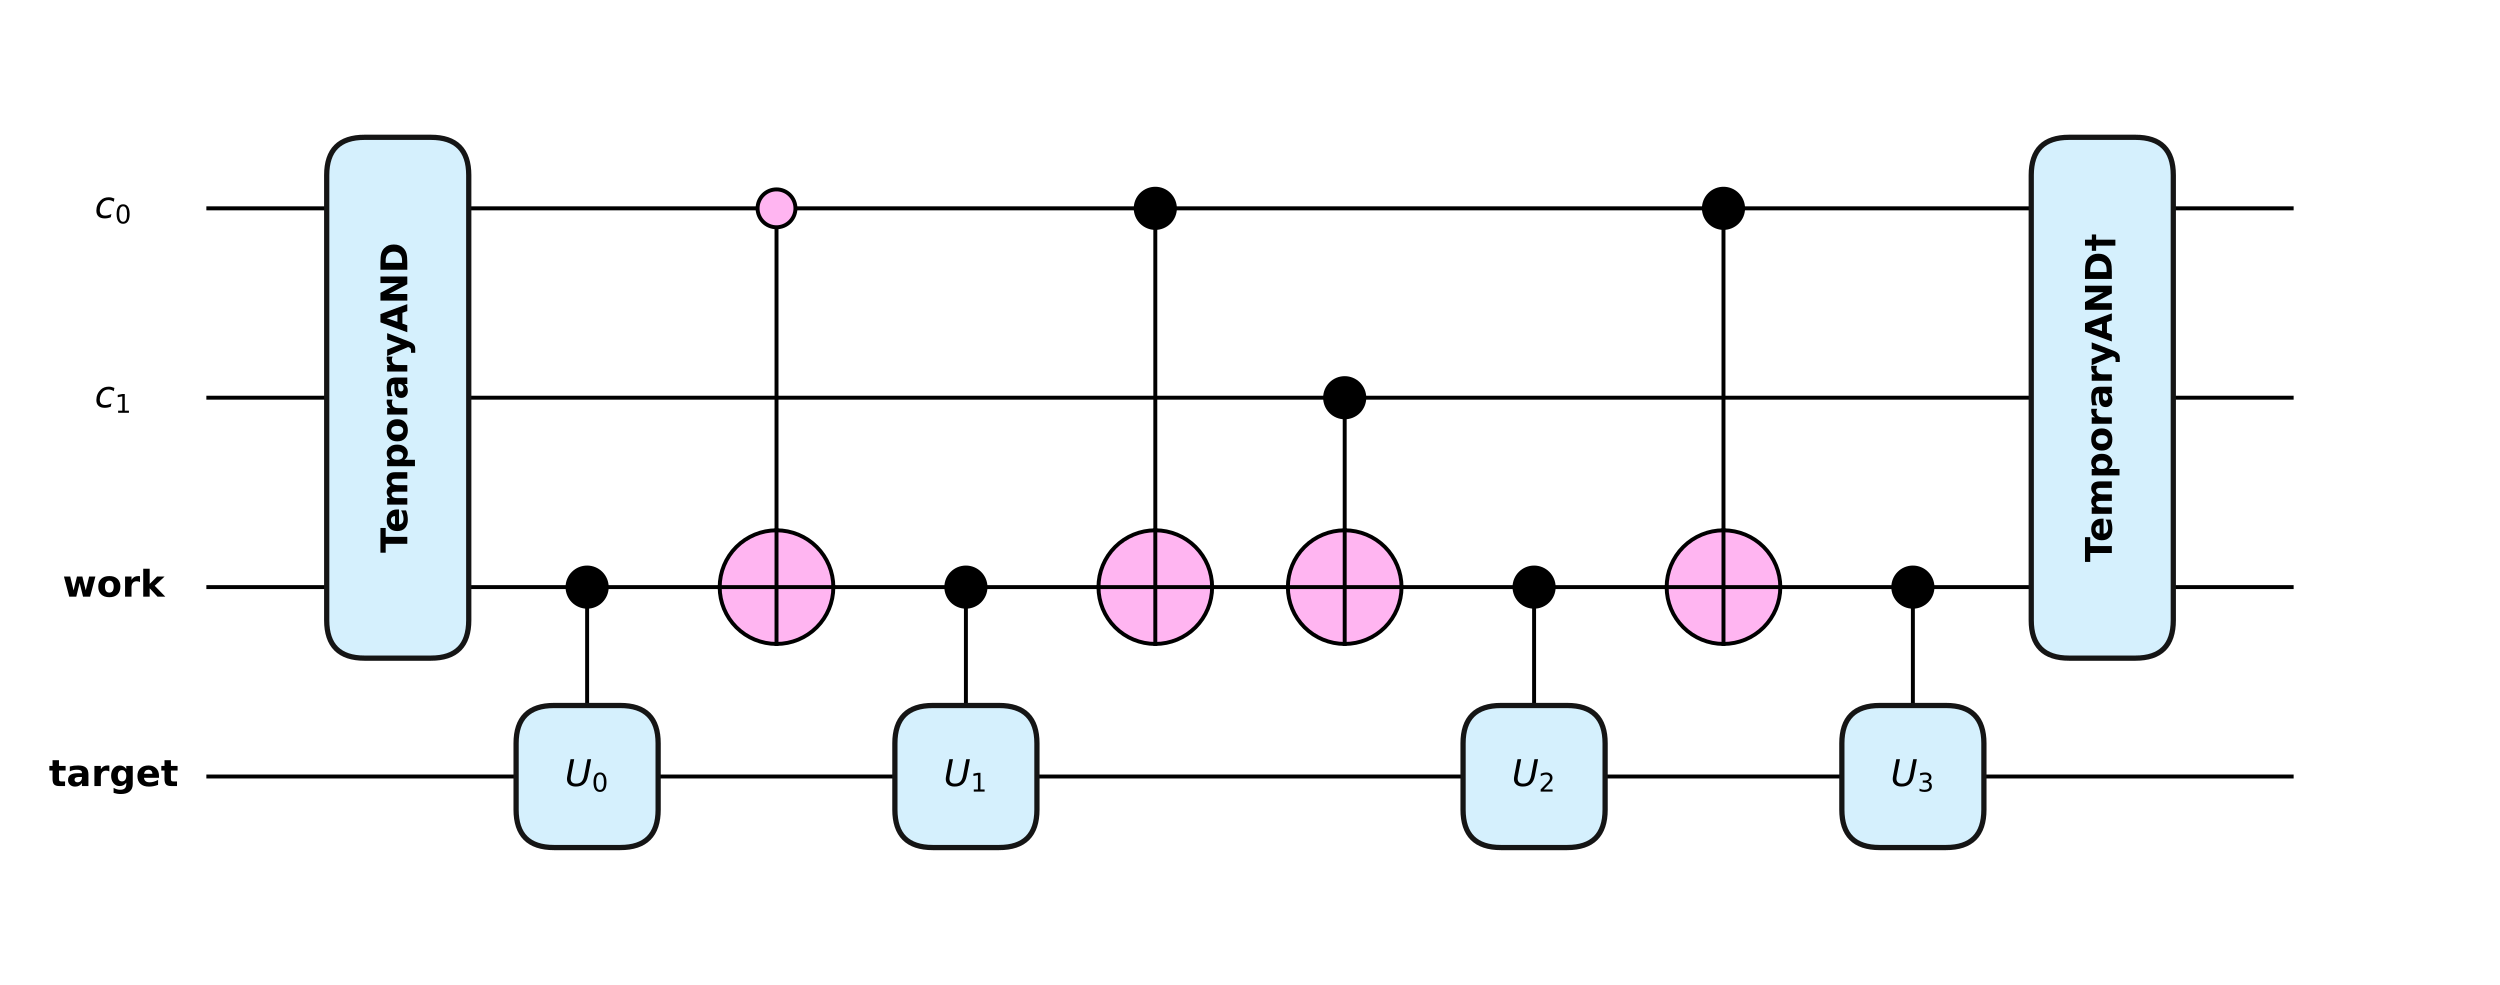
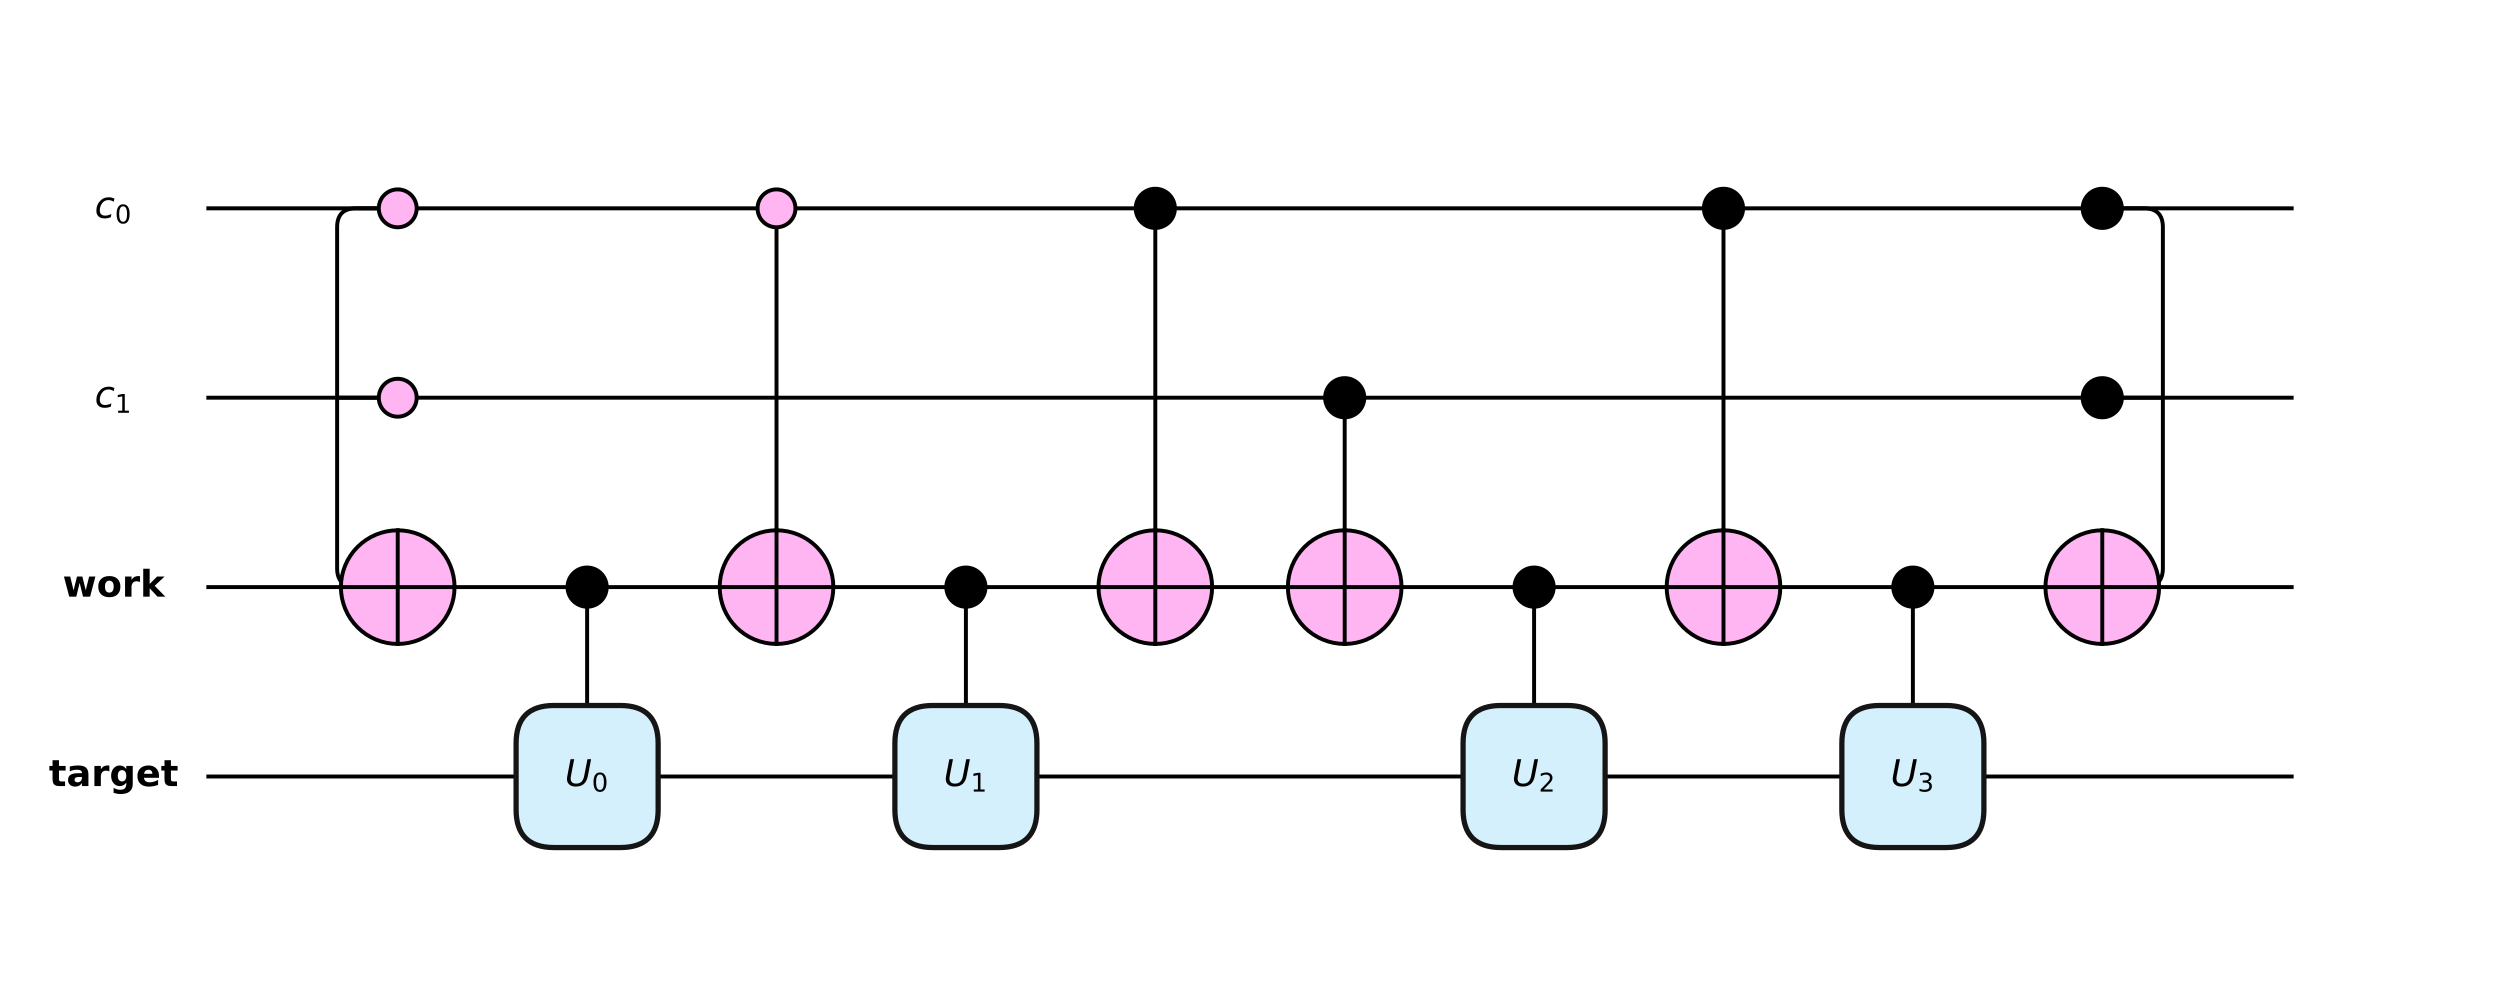
<svg xmlns="http://www.w3.org/2000/svg" xmlns:xlink="http://www.w3.org/1999/xlink" width="950.4pt" height="374.4pt" viewBox="0 0 950.4 374.4" version="1.1">
  <defs>
    <style type="text/css">*{stroke-linejoin: round; stroke-linecap: butt}</style>
  </defs>
  <g id="figure_1">
    <g id="patch_1">
      <path d="M 0 374.4  L 950.4 374.4  L 950.4 -0  L 0 -0  L 0 374.4  z " style="fill: none" />
    </g>
    <g id="axes_1">
      <g id="line2d_1">
        <path d="M 79.2 79.2  L 871.2 79.2  " clip-path="url(#pde90288f7c)" style="fill: none; stroke: #000000; stroke-width: 1.5; stroke-linecap: square" />
      </g>
      <g id="line2d_2">
        <path d="M 79.2 151.2  L 871.2 151.2  " clip-path="url(#pde90288f7c)" style="fill: none; stroke: #000000; stroke-width: 1.5; stroke-linecap: square" />
      </g>
      <g id="line2d_3">
        <path d="M 79.2 223.2  L 871.2 223.2  " clip-path="url(#pde90288f7c)" style="fill: none; stroke: #000000; stroke-width: 1.5; stroke-linecap: square" />
      </g>
      <g id="line2d_4">
        <path d="M 79.2 295.2  L 871.2 295.2  " clip-path="url(#pde90288f7c)" style="fill: none; stroke: #000000; stroke-width: 1.5; stroke-linecap: square" />
      </g>
+       <g id="patch_2">
+         <path d="M 151.2 79.2  L 135.36 79.2  Q 128.16 79.2 128.16 86.4  L 128.16 216  Q 128.16 223.2 135.36 223.2  L 151.2 223.2  M 128.16 151.2  L 151.2 151.2  " clip-path="url(#pde90288f7c)" style="fill: none; stroke: #000000; stroke-width: 1.5; stroke-linejoin: miter" />
+       </g>
      <g id="line2d_5">
        <path d="M 223.2 223.2  L 223.2 295.2  " clip-path="url(#pde90288f7c)" style="fill: none; stroke: #000000; stroke-width: 1.5; stroke-linecap: square" />
      </g>
      <g id="line2d_6">
        <path d="M 295.2 79.2  L 295.2 223.2  " clip-path="url(#pde90288f7c)" style="fill: none; stroke: #000000; stroke-width: 1.5; stroke-linecap: square" />
      </g>
      <g id="line2d_7">
        <path d="M 367.2 223.2  L 367.2 295.2  " clip-path="url(#pde90288f7c)" style="fill: none; stroke: #000000; stroke-width: 1.5; stroke-linecap: square" />
      </g>
      <g id="line2d_8">
        <path d="M 439.2 79.2  L 439.2 223.2  " clip-path="url(#pde90288f7c)" style="fill: none; stroke: #000000; stroke-width: 1.5; stroke-linecap: square" />
      </g>
      <g id="line2d_9">
        <path d="M 511.2 151.2  L 511.2 223.2  " clip-path="url(#pde90288f7c)" style="fill: none; stroke: #000000; stroke-width: 1.5; stroke-linecap: square" />
      </g>
      <g id="line2d_10">
        <path d="M 583.2 223.2  L 583.2 295.2  " clip-path="url(#pde90288f7c)" style="fill: none; stroke: #000000; stroke-width: 1.5; stroke-linecap: square" />
      </g>
      <g id="line2d_11">
        <path d="M 655.2 79.2  L 655.2 223.2  " clip-path="url(#pde90288f7c)" style="fill: none; stroke: #000000; stroke-width: 1.5; stroke-linecap: square" />
      </g>
      <g id="line2d_12">
        <path d="M 727.2 223.2  L 727.2 295.2  " clip-path="url(#pde90288f7c)" style="fill: none; stroke: #000000; stroke-width: 1.5; stroke-linecap: square" />
+       </g>
+       <g id="patch_3">
+         <path d="M 799.2 79.2  L 815.04 79.2  Q 822.24 79.2 822.24 86.4  L 822.24 216  Q 822.24 223.2 815.04 223.2  L 799.2 223.2  M 822.24 151.2  L 799.2 151.2  " clip-path="url(#pde90288f7c)" style="fill: none; stroke: #000000; stroke-width: 1.5; stroke-linejoin: miter" />
      </g>
      <g id="text_1">
        <g transform="translate(35.99 82.83672) scale(0.14 -0.14)">
          <defs>
            <path id="DejaVuSans-Oblique-46" d="M 3431 3366  L 3316 2797  Q 3109 2947 2876 3022  Q 2644 3097 2394 3097  Q 2119 3097 1870 3000  Q 1622 2903 1453 2725  Q 1184 2453 1037 2087  Q 891 1722 891 1331  Q 891 859 1127 628  Q 1363 397 1844 397  Q 2081 397 2348 469  Q 2616 541 2906 684  L 2797 116  Q 2547 13 2283 -39  Q 2019 -91 1741 -91  Q 1044 -91 669 257  Q 294 606 294 1253  Q 294 1797 489 2255  Q 684 2713 1069 3078  Q 1331 3328 1684 3456  Q 2038 3584 2456 3584  Q 2700 3584 2940 3529  Q 3181 3475 3431 3366  z " transform="scale(0.015625)" />
            <path id="DejaVuSans-13" d="M 2034 4250  Q 1547 4250 1301 3770  Q 1056 3291 1056 2328  Q 1056 1369 1301 889  Q 1547 409 2034 409  Q 2525 409 2770 889  Q 3016 1369 3016 2328  Q 3016 3291 2770 3770  Q 2525 4250 2034 4250  z M 2034 4750  Q 2819 4750 3233 4129  Q 3647 3509 3647 2328  Q 3647 1150 3233 529  Q 2819 -91 2034 -91  Q 1250 -91 836 529  Q 422 1150 422 2328  Q 422 3509 836 4129  Q 1250 4750 2034 4750  z " transform="scale(0.015625)" />
          </defs>
          <use xlink:href="#DejaVuSans-Oblique-46" />
          <use xlink:href="#DejaVuSans-13" transform="translate(54.98047 -14.99995) scale(0.7)" />
        </g>
      </g>
      <g id="text_2">
        <g transform="translate(35.99 154.8367) scale(0.14 -0.14)">
          <defs>
            <path id="DejaVuSans-14" d="M 794 531  L 1825 531  L 1825 4091  L 703 3866  L 703 4441  L 1819 4666  L 2450 4666  L 2450 531  L 3481 531  L 3481 0  L 794 0  L 794 531  z " transform="scale(0.015625)" />
          </defs>
          <use xlink:href="#DejaVuSans-Oblique-46" />
          <use xlink:href="#DejaVuSans-14" transform="translate(54.98047 -14.99995) scale(0.7)" />
        </g>
      </g>
      <g id="text_3">
        <g transform="translate(23.81656 226.8373) scale(0.14 -0.14)">
          <defs>
            <path id="DejaVuSans-Bold-5a" d="M 225 3500  L 1313 3500  L 1900 1088  L 2491 3500  L 3425 3500  L 4013 1113  L 4603 3500  L 5691 3500  L 4769 0  L 3547 0  L 2956 2406  L 2369 0  L 1147 0  L 225 3500  z " transform="scale(0.015625)" />
            <path id="DejaVuSans-Bold-52" d="M 2203 2784  Q 1831 2784 1636 2517  Q 1441 2250 1441 1747  Q 1441 1244 1636 976  Q 1831 709 2203 709  Q 2569 709 2762 976  Q 2956 1244 2956 1747  Q 2956 2250 2762 2517  Q 2569 2784 2203 2784  z M 2203 3584  Q 3106 3584 3614 3096  Q 4122 2609 4122 1747  Q 4122 884 3614 396  Q 3106 -91 2203 -91  Q 1297 -91 786 396  Q 275 884 275 1747  Q 275 2609 786 3096  Q 1297 3584 2203 3584  z " transform="scale(0.015625)" />
            <path id="DejaVuSans-Bold-55" d="M 3138 2547  Q 2991 2616 2845 2648  Q 2700 2681 2553 2681  Q 2122 2681 1889 2404  Q 1656 2128 1656 1613  L 1656 0  L 538 0  L 538 3500  L 1656 3500  L 1656 2925  Q 1872 3269 2151 3426  Q 2431 3584 2822 3584  Q 2878 3584 2943 3579  Q 3009 3575 3134 3559  L 3138 2547  z " transform="scale(0.015625)" />
            <path id="DejaVuSans-Bold-4e" d="M 538 4863  L 1656 4863  L 1656 2216  L 2944 3500  L 4244 3500  L 2534 1894  L 4378 0  L 3022 0  L 1656 1459  L 1656 0  L 538 0  L 538 4863  z " transform="scale(0.015625)" />
          </defs>
          <use xlink:href="#DejaVuSans-Bold-5a" />
          <use xlink:href="#DejaVuSans-Bold-52" transform="translate(92.39062 0)" />
          <use xlink:href="#DejaVuSans-Bold-55" transform="translate(161.0938 0)" />
          <use xlink:href="#DejaVuSans-Bold-4e" transform="translate(210.4062 0)" />
        </g>
      </g>
      <g id="text_4">
        <g transform="translate(18.57422 298.8367) scale(0.14 -0.14)">
          <defs>
            <path id="DejaVuSans-Bold-57" d="M 1759 4494  L 1759 3500  L 2913 3500  L 2913 2700  L 1759 2700  L 1759 1216  Q 1759 972 1856 886  Q 1953 800 2241 800  L 2816 800  L 2816 0  L 1856 0  Q 1194 0 917 276  Q 641 553 641 1216  L 641 2700  L 84 2700  L 84 3500  L 641 3500  L 641 4494  L 1759 4494  z " transform="scale(0.015625)" />
            <path id="DejaVuSans-Bold-44" d="M 2106 1575  Q 1756 1575 1579 1456  Q 1403 1338 1403 1106  Q 1403 894 1545 773  Q 1688 653 1941 653  Q 2256 653 2472 879  Q 2688 1106 2688 1447  L 2688 1575  L 2106 1575  z M 3816 1997  L 3816 0  L 2688 0  L 2688 519  Q 2463 200 2181 54  Q 1900 -91 1497 -91  Q 953 -91 614 226  Q 275 544 275 1050  Q 275 1666 698 1953  Q 1122 2241 2028 2241  L 2688 2241  L 2688 2328  Q 2688 2594 2478 2717  Q 2269 2841 1825 2841  Q 1466 2841 1156 2769  Q 847 2697 581 2553  L 581 3406  Q 941 3494 1303 3539  Q 1666 3584 2028 3584  Q 2975 3584 3395 3211  Q 3816 2838 3816 1997  z " transform="scale(0.015625)" />
            <path id="DejaVuSans-Bold-4a" d="M 2919 594  Q 2688 288 2409 144  Q 2131 0 1766 0  Q 1125 0 706 504  Q 288 1009 288 1791  Q 288 2575 706 3076  Q 1125 3578 1766 3578  Q 2131 3578 2409 3434  Q 2688 3291 2919 2981  L 2919 3500  L 4044 3500  L 4044 353  Q 4044 -491 3511 -936  Q 2978 -1381 1966 -1381  Q 1638 -1381 1331 -1331  Q 1025 -1281 716 -1178  L 716 -306  Q 1009 -475 1290 -558  Q 1572 -641 1856 -641  Q 2406 -641 2662 -400  Q 2919 -159 2919 353  L 2919 594  z M 2181 2772  Q 1834 2772 1640 2515  Q 1447 2259 1447 1791  Q 1447 1309 1634 1061  Q 1822 813 2181 813  Q 2531 813 2725 1069  Q 2919 1325 2919 1791  Q 2919 2259 2725 2515  Q 2531 2772 2181 2772  z " transform="scale(0.015625)" />
            <path id="DejaVuSans-Bold-48" d="M 4031 1759  L 4031 1441  L 1416 1441  Q 1456 1047 1700 850  Q 1944 653 2381 653  Q 2734 653 3104 758  Q 3475 863 3866 1075  L 3866 213  Q 3469 63 3072 -14  Q 2675 -91 2278 -91  Q 1328 -91 801 392  Q 275 875 275 1747  Q 275 2603 792 3093  Q 1309 3584 2216 3584  Q 3041 3584 3536 3087  Q 4031 2591 4031 1759  z M 2881 2131  Q 2881 2450 2695 2645  Q 2509 2841 2209 2841  Q 1884 2841 1681 2658  Q 1478 2475 1428 2131  L 2881 2131  z " transform="scale(0.015625)" />
          </defs>
          <use xlink:href="#DejaVuSans-Bold-57" />
          <use xlink:href="#DejaVuSans-Bold-44" transform="translate(47.79688 0)" />
          <use xlink:href="#DejaVuSans-Bold-55" transform="translate(115.2812 0)" />
          <use xlink:href="#DejaVuSans-Bold-4a" transform="translate(164.5938 0)" />
          <use xlink:href="#DejaVuSans-Bold-48" transform="translate(236.1719 0)" />
          <use xlink:href="#DejaVuSans-Bold-57" transform="translate(304 0)" />
        </g>
      </g>
-       <g id="patch_2">
+       <g id="patch_4">
+         <path d="M 151.2 72  C 153.109 72 154.941 72.759 156.291 74.109  C 157.641 75.459 158.4 77.291 158.4 79.2  C 158.4 81.109 157.641 82.941 156.291 84.291  C 154.941 85.641 153.109 86.4 151.2 86.4  C 149.291 86.4 147.459 85.641 146.109 84.291  C 144.759 82.941 144 81.109 144 79.2  C 144 77.291 144.759 75.459 146.109 74.109  C 147.459 72.759 149.291 72 151.2 72  z " clip-path="url(#pde90288f7c)" style="fill: #ffb5f1; stroke: #000000; stroke-width: 1.5; stroke-linejoin: miter" />
+       </g>
+       <g id="patch_5">
+         <path d="M 151.2 144  C 153.109 144 154.941 144.759 156.291 146.109  C 157.641 147.459 158.4 149.291 158.4 151.2  C 158.4 153.109 157.641 154.941 156.291 156.291  C 154.941 157.641 153.109 158.4 151.2 158.4  C 149.291 158.4 147.459 157.641 146.109 156.291  C 144.759 154.941 144 153.109 144 151.2  C 144 149.291 144.759 147.459 146.109 146.109  C 147.459 144.759 149.291 144 151.2 144  z " clip-path="url(#pde90288f7c)" style="fill: #ffb5f1; stroke: #000000; stroke-width: 1.5; stroke-linejoin: miter" />
+       </g>
+       <g id="patch_6">
+         <path d="M 151.2 201.6  C 156.928 201.6 162.423 203.876 166.474 207.926  C 170.524 211.977 172.8 217.472 172.8 223.2  C 172.8 228.928 170.524 234.423 166.474 238.474  C 162.423 242.524 156.928 244.8 151.2 244.8  C 145.472 244.8 139.977 242.524 135.926 238.474  C 131.876 234.423 129.6 228.928 129.6 223.2  C 129.6 217.472 131.876 211.977 135.926 207.926  C 139.977 203.876 145.472 201.6 151.2 201.6  z " clip-path="url(#pde90288f7c)" style="fill: #ffb5f1; stroke: #000000; stroke-width: 1.5; stroke-linejoin: miter" />
+       </g>
+       <g id="patch_7">
        <path d="M 223.2 216  C 225.109 216 226.941 216.759 228.291 218.109  C 229.641 219.459 230.4 221.291 230.4 223.2  C 230.4 225.109 229.641 226.941 228.291 228.291  C 226.941 229.641 225.109 230.4 223.2 230.4  C 221.291 230.4 219.459 229.641 218.109 228.291  C 216.759 226.941 216 225.109 216 223.2  C 216 221.291 216.759 219.459 218.109 218.109  C 219.459 216.759 221.291 216 223.2 216  z " clip-path="url(#pde90288f7c)" style="stroke: #000000; stroke-width: 2; stroke-linejoin: miter" />
      </g>
-       <g id="patch_3">
+       <g id="patch_8">
        <path d="M 295.2 72  C 297.109 72 298.941 72.759 300.291 74.109  C 301.641 75.459 302.4 77.291 302.4 79.2  C 302.4 81.109 301.641 82.941 300.291 84.291  C 298.941 85.641 297.109 86.4 295.2 86.4  C 293.291 86.4 291.459 85.641 290.109 84.291  C 288.759 82.941 288 81.109 288 79.2  C 288 77.291 288.759 75.459 290.109 74.109  C 291.459 72.759 293.291 72 295.2 72  z " clip-path="url(#pde90288f7c)" style="fill: #ffb5f1; stroke: #000000; stroke-width: 1.5; stroke-linejoin: miter" />
      </g>
-       <g id="patch_4">
+       <g id="patch_9">
        <path d="M 295.2 201.6  C 300.928 201.6 306.423 203.876 310.474 207.926  C 314.524 211.977 316.8 217.472 316.8 223.2  C 316.8 228.928 314.524 234.423 310.474 238.474  C 306.423 242.524 300.928 244.8 295.2 244.8  C 289.472 244.8 283.977 242.524 279.926 238.474  C 275.876 234.423 273.6 228.928 273.6 223.2  C 273.6 217.472 275.876 211.977 279.926 207.926  C 283.977 203.876 289.472 201.6 295.2 201.6  z " clip-path="url(#pde90288f7c)" style="fill: #ffb5f1; stroke: #000000; stroke-width: 1.5; stroke-linejoin: miter" />
      </g>
-       <g id="patch_5">
+       <g id="patch_10">
        <path d="M 367.2 216  C 369.109 216 370.941 216.759 372.291 218.109  C 373.641 219.459 374.4 221.291 374.4 223.2  C 374.4 225.109 373.641 226.941 372.291 228.291  C 370.941 229.641 369.109 230.4 367.2 230.4  C 365.291 230.4 363.459 229.641 362.109 228.291  C 360.759 226.941 360 225.109 360 223.2  C 360 221.291 360.759 219.459 362.109 218.109  C 363.459 216.759 365.291 216 367.2 216  z " clip-path="url(#pde90288f7c)" style="stroke: #000000; stroke-width: 2; stroke-linejoin: miter" />
      </g>
-       <g id="patch_6">
+       <g id="patch_11">
        <path d="M 439.2 72  C 441.109 72 442.941 72.759 444.291 74.109  C 445.641 75.459 446.4 77.291 446.4 79.2  C 446.4 81.109 445.641 82.941 444.291 84.291  C 442.941 85.641 441.109 86.4 439.2 86.4  C 437.291 86.4 435.459 85.641 434.109 84.291  C 432.759 82.941 432 81.109 432 79.2  C 432 77.291 432.759 75.459 434.109 74.109  C 435.459 72.759 437.291 72 439.2 72  z " clip-path="url(#pde90288f7c)" style="stroke: #000000; stroke-width: 2; stroke-linejoin: miter" />
      </g>
-       <g id="patch_7">
+       <g id="patch_12">
        <path d="M 439.2 201.6  C 444.928 201.6 450.423 203.876 454.474 207.926  C 458.524 211.977 460.8 217.472 460.8 223.2  C 460.8 228.928 458.524 234.423 454.474 238.474  C 450.423 242.524 444.928 244.8 439.2 244.8  C 433.472 244.8 427.977 242.524 423.926 238.474  C 419.876 234.423 417.6 228.928 417.6 223.2  C 417.6 217.472 419.876 211.977 423.926 207.926  C 427.977 203.876 433.472 201.6 439.2 201.6  z " clip-path="url(#pde90288f7c)" style="fill: #ffb5f1; stroke: #000000; stroke-width: 1.5; stroke-linejoin: miter" />
      </g>
-       <g id="patch_8">
+       <g id="patch_13">
        <path d="M 511.2 144  C 513.109 144 514.941 144.759 516.291 146.109  C 517.641 147.459 518.4 149.291 518.4 151.2  C 518.4 153.109 517.641 154.941 516.291 156.291  C 514.941 157.641 513.109 158.4 511.2 158.4  C 509.291 158.4 507.459 157.641 506.109 156.291  C 504.759 154.941 504 153.109 504 151.2  C 504 149.291 504.759 147.459 506.109 146.109  C 507.459 144.759 509.291 144 511.2 144  z " clip-path="url(#pde90288f7c)" style="stroke: #000000; stroke-width: 2; stroke-linejoin: miter" />
      </g>
-       <g id="patch_9">
+       <g id="patch_14">
        <path d="M 511.2 201.6  C 516.928 201.6 522.423 203.876 526.474 207.926  C 530.524 211.977 532.8 217.472 532.8 223.2  C 532.8 228.928 530.524 234.423 526.474 238.474  C 522.423 242.524 516.928 244.8 511.2 244.8  C 505.472 244.8 499.977 242.524 495.926 238.474  C 491.876 234.423 489.6 228.928 489.6 223.2  C 489.6 217.472 491.876 211.977 495.926 207.926  C 499.977 203.876 505.472 201.6 511.2 201.6  z " clip-path="url(#pde90288f7c)" style="fill: #ffb5f1; stroke: #000000; stroke-width: 1.5; stroke-linejoin: miter" />
      </g>
-       <g id="patch_10">
+       <g id="patch_15">
        <path d="M 583.2 216  C 585.109 216 586.941 216.759 588.291 218.109  C 589.641 219.459 590.4 221.291 590.4 223.2  C 590.4 225.109 589.641 226.941 588.291 228.291  C 586.941 229.641 585.109 230.4 583.2 230.4  C 581.291 230.4 579.459 229.641 578.109 228.291  C 576.759 226.941 576 225.109 576 223.2  C 576 221.291 576.759 219.459 578.109 218.109  C 579.459 216.759 581.291 216 583.2 216  z " clip-path="url(#pde90288f7c)" style="stroke: #000000; stroke-width: 2; stroke-linejoin: miter" />
      </g>
-       <g id="patch_11">
+       <g id="patch_16">
        <path d="M 655.2 72  C 657.109 72 658.941 72.759 660.291 74.109  C 661.641 75.459 662.4 77.291 662.4 79.2  C 662.4 81.109 661.641 82.941 660.291 84.291  C 658.941 85.641 657.109 86.4 655.2 86.4  C 653.291 86.4 651.459 85.641 650.109 84.291  C 648.759 82.941 648 81.109 648 79.2  C 648 77.291 648.759 75.459 650.109 74.109  C 651.459 72.759 653.291 72 655.2 72  z " clip-path="url(#pde90288f7c)" style="stroke: #000000; stroke-width: 2; stroke-linejoin: miter" />
      </g>
-       <g id="patch_12">
+       <g id="patch_17">
        <path d="M 655.2 201.6  C 660.928 201.6 666.423 203.876 670.474 207.926  C 674.524 211.977 676.8 217.472 676.8 223.2  C 676.8 228.928 674.524 234.423 670.474 238.474  C 666.423 242.524 660.928 244.8 655.2 244.8  C 649.472 244.8 643.977 242.524 639.926 238.474  C 635.876 234.423 633.6 228.928 633.6 223.2  C 633.6 217.472 635.876 211.977 639.926 207.926  C 643.977 203.876 649.472 201.6 655.2 201.6  z " clip-path="url(#pde90288f7c)" style="fill: #ffb5f1; stroke: #000000; stroke-width: 1.5; stroke-linejoin: miter" />
      </g>
-       <g id="patch_13">
+       <g id="patch_18">
        <path d="M 727.2 216  C 729.109 216 730.941 216.759 732.291 218.109  C 733.641 219.459 734.4 221.291 734.4 223.2  C 734.4 225.109 733.641 226.941 732.291 228.291  C 730.941 229.641 729.109 230.4 727.2 230.4  C 725.291 230.4 723.459 229.641 722.109 228.291  C 720.759 226.941 720 225.109 720 223.2  C 720 221.291 720.759 219.459 722.109 218.109  C 723.459 216.759 725.291 216 727.2 216  z " clip-path="url(#pde90288f7c)" style="stroke: #000000; stroke-width: 2; stroke-linejoin: miter" />
      </g>
-       <g id="patch_14">
-         <path d="M 138.6 52.2  L 163.8 52.2  Q 178.2 52.2 178.2 66.6  L 178.2 235.8  Q 178.2 250.2 163.8 250.2  L 138.6 250.2  Q 124.2 250.2 124.2 235.8  L 124.2 66.6  Q 124.2 52.2 138.6 52.2  z " clip-path="url(#pde90288f7c)" style="fill: #d5f0fd; stroke: #151515; stroke-width: 2; stroke-linejoin: miter" />
-       </g>
-       <g id="patch_15">
+       <g id="patch_19">
+         <path d="M 799.2 72  C 801.109 72 802.941 72.759 804.291 74.109  C 805.641 75.459 806.4 77.291 806.4 79.2  C 806.4 81.109 805.641 82.941 804.291 84.291  C 802.941 85.641 801.109 86.4 799.2 86.4  C 797.291 86.4 795.459 85.641 794.109 84.291  C 792.759 82.941 792 81.109 792 79.2  C 792 77.291 792.759 75.459 794.109 74.109  C 795.459 72.759 797.291 72 799.2 72  z " clip-path="url(#pde90288f7c)" style="stroke: #000000; stroke-width: 2; stroke-linejoin: miter" />
+       </g>
+       <g id="patch_20">
+         <path d="M 799.2 144  C 801.109 144 802.941 144.759 804.291 146.109  C 805.641 147.459 806.4 149.291 806.4 151.2  C 806.4 153.109 805.641 154.941 804.291 156.291  C 802.941 157.641 801.109 158.4 799.2 158.4  C 797.291 158.4 795.459 157.641 794.109 156.291  C 792.759 154.941 792 153.109 792 151.2  C 792 149.291 792.759 147.459 794.109 146.109  C 795.459 144.759 797.291 144 799.2 144  z " clip-path="url(#pde90288f7c)" style="stroke: #000000; stroke-width: 2; stroke-linejoin: miter" />
+       </g>
+       <g id="patch_21">
+         <path d="M 799.2 201.6  C 804.928 201.6 810.423 203.876 814.474 207.926  C 818.524 211.977 820.8 217.472 820.8 223.2  C 820.8 228.928 818.524 234.423 814.474 238.474  C 810.423 242.524 804.928 244.8 799.2 244.8  C 793.472 244.8 787.977 242.524 783.926 238.474  C 779.876 234.423 777.6 228.928 777.6 223.2  C 777.6 217.472 779.876 211.977 783.926 207.926  C 787.977 203.876 793.472 201.6 799.2 201.6  z " clip-path="url(#pde90288f7c)" style="fill: #ffb5f1; stroke: #000000; stroke-width: 1.5; stroke-linejoin: miter" />
+       </g>
+       <g id="line2d_13">
+         <path d="M 151.2 201.6  L 151.2 244.8  " clip-path="url(#pde90288f7c)" style="fill: none; stroke: #000000; stroke-width: 1.5; stroke-linecap: square" />
+       </g>
+       <g id="line2d_14">
+         <path d="M 129.6 223.2  L 172.8 223.2  " clip-path="url(#pde90288f7c)" style="fill: none; stroke: #000000; stroke-width: 1.5; stroke-linecap: square" />
+       </g>
+       <g id="patch_22">
        <path d="M 210.6 268.2  L 235.8 268.2  Q 250.2 268.2 250.2 282.6  L 250.2 307.8  Q 250.2 322.2 235.8 322.2  L 210.6 322.2  Q 196.2 322.2 196.2 307.8  L 196.2 282.6  Q 196.2 268.2 210.6 268.2  z " clip-path="url(#pde90288f7c)" style="fill: #d5f0fd; stroke: #151515; stroke-width: 2; stroke-linejoin: miter" />
      </g>
-       <g id="line2d_13">
+       <g id="line2d_15">
        <path d="M 295.2 201.6  L 295.2 244.8  " clip-path="url(#pde90288f7c)" style="fill: none; stroke: #000000; stroke-width: 1.5; stroke-linecap: square" />
      </g>
-       <g id="line2d_14">
+       <g id="line2d_16">
        <path d="M 273.6 223.2  L 316.8 223.2  " clip-path="url(#pde90288f7c)" style="fill: none; stroke: #000000; stroke-width: 1.5; stroke-linecap: square" />
      </g>
-       <g id="patch_16">
+       <g id="patch_23">
        <path d="M 354.6 268.2  L 379.8 268.2  Q 394.2 268.2 394.2 282.6  L 394.2 307.8  Q 394.2 322.2 379.8 322.2  L 354.6 322.2  Q 340.2 322.2 340.2 307.8  L 340.2 282.6  Q 340.2 268.2 354.6 268.2  z " clip-path="url(#pde90288f7c)" style="fill: #d5f0fd; stroke: #151515; stroke-width: 2; stroke-linejoin: miter" />
      </g>
-       <g id="line2d_15">
+       <g id="line2d_17">
        <path d="M 439.2 201.6  L 439.2 244.8  " clip-path="url(#pde90288f7c)" style="fill: none; stroke: #000000; stroke-width: 1.5; stroke-linecap: square" />
      </g>
-       <g id="line2d_16">
+       <g id="line2d_18">
        <path d="M 417.6 223.2  L 460.8 223.2  " clip-path="url(#pde90288f7c)" style="fill: none; stroke: #000000; stroke-width: 1.5; stroke-linecap: square" />
      </g>
-       <g id="line2d_17">
+       <g id="line2d_19">
        <path d="M 511.2 201.6  L 511.2 244.8  " clip-path="url(#pde90288f7c)" style="fill: none; stroke: #000000; stroke-width: 1.5; stroke-linecap: square" />
      </g>
-       <g id="line2d_18">
+       <g id="line2d_20">
        <path d="M 489.6 223.2  L 532.8 223.2  " clip-path="url(#pde90288f7c)" style="fill: none; stroke: #000000; stroke-width: 1.5; stroke-linecap: square" />
      </g>
-       <g id="patch_17">
+       <g id="patch_24">
        <path d="M 570.6 268.2  L 595.8 268.2  Q 610.2 268.2 610.2 282.6  L 610.2 307.8  Q 610.2 322.2 595.8 322.2  L 570.6 322.2  Q 556.2 322.2 556.2 307.8  L 556.2 282.6  Q 556.2 268.2 570.6 268.2  z " clip-path="url(#pde90288f7c)" style="fill: #d5f0fd; stroke: #151515; stroke-width: 2; stroke-linejoin: miter" />
      </g>
-       <g id="line2d_19">
+       <g id="line2d_21">
        <path d="M 655.2 201.6  L 655.2 244.8  " clip-path="url(#pde90288f7c)" style="fill: none; stroke: #000000; stroke-width: 1.5; stroke-linecap: square" />
      </g>
-       <g id="line2d_20">
+       <g id="line2d_22">
        <path d="M 633.6 223.2  L 676.8 223.2  " clip-path="url(#pde90288f7c)" style="fill: none; stroke: #000000; stroke-width: 1.5; stroke-linecap: square" />
      </g>
-       <g id="patch_18">
+       <g id="patch_25">
        <path d="M 714.6 268.2  L 739.8 268.2  Q 754.2 268.2 754.2 282.6  L 754.2 307.8  Q 754.2 322.2 739.8 322.2  L 714.6 322.2  Q 700.2 322.2 700.2 307.8  L 700.2 282.6  Q 700.2 268.2 714.6 268.2  z " clip-path="url(#pde90288f7c)" style="fill: #d5f0fd; stroke: #151515; stroke-width: 2; stroke-linejoin: miter" />
      </g>
-       <g id="patch_19">
-         <path d="M 786.6 52.2  L 811.8 52.2  Q 826.2 52.2 826.2 66.6  L 826.2 235.8  Q 826.2 250.2 811.8 250.2  L 786.6 250.2  Q 772.2 250.2 772.2 235.8  L 772.2 66.6  Q 772.2 52.2 786.6 52.2  z " clip-path="url(#pde90288f7c)" style="fill: #d5f0fd; stroke: #151515; stroke-width: 2; stroke-linejoin: miter" />
+       <g id="line2d_23">
+         <path d="M 799.2 201.6  L 799.2 244.8  " clip-path="url(#pde90288f7c)" style="fill: none; stroke: #000000; stroke-width: 1.5; stroke-linecap: square" />
+       </g>
+       <g id="line2d_24">
+         <path d="M 777.6 223.2  L 820.8 223.2  " clip-path="url(#pde90288f7c)" style="fill: none; stroke: #000000; stroke-width: 1.5; stroke-linecap: square" />
      </g>
      <g id="text_5">
-         <g transform="translate(154.8367 210.1848) rotate(-90) scale(0.14 -0.14)">
-           <defs>
-             <path id="DejaVuSans-Bold-37" d="M 31 4666  L 4331 4666  L 4331 3756  L 2784 3756  L 2784 0  L 1581 0  L 1581 3756  L 31 3756  L 31 4666  z " transform="scale(0.015625)" />
-             <path id="DejaVuSans-Bold-50" d="M 3781 2919  Q 3994 3244 4286 3414  Q 4578 3584 4928 3584  Q 5531 3584 5847 3212  Q 6163 2841 6163 2131  L 6163 0  L 5038 0  L 5038 1825  Q 5041 1866 5042 1909  Q 5044 1953 5044 2034  Q 5044 2406 4934 2573  Q 4825 2741 4581 2741  Q 4263 2741 4089 2478  Q 3916 2216 3909 1719  L 3909 0  L 2784 0  L 2784 1825  Q 2784 2406 2684 2573  Q 2584 2741 2328 2741  Q 2006 2741 1831 2477  Q 1656 2213 1656 1722  L 1656 0  L 531 0  L 531 3500  L 1656 3500  L 1656 2988  Q 1863 3284 2130 3434  Q 2397 3584 2719 3584  Q 3081 3584 3359 3409  Q 3638 3234 3781 2919  z " transform="scale(0.015625)" />
-             <path id="DejaVuSans-Bold-53" d="M 1656 506  L 1656 -1331  L 538 -1331  L 538 3500  L 1656 3500  L 1656 2988  Q 1888 3294 2169 3439  Q 2450 3584 2816 3584  Q 3463 3584 3878 3070  Q 4294 2556 4294 1747  Q 4294 938 3878 423  Q 3463 -91 2816 -91  Q 2450 -91 2169 54  Q 1888 200 1656 506  z M 2400 2772  Q 2041 2772 1848 2508  Q 1656 2244 1656 1747  Q 1656 1250 1848 986  Q 2041 722 2400 722  Q 2759 722 2948 984  Q 3138 1247 3138 1747  Q 3138 2247 2948 2509  Q 2759 2772 2400 2772  z " transform="scale(0.015625)" />
-             <path id="DejaVuSans-Bold-5c" d="M 78 3500  L 1197 3500  L 2138 1125  L 2938 3500  L 4056 3500  L 2584 -331  Q 2363 -916 2067 -1148  Q 1772 -1381 1288 -1381  L 641 -1381  L 641 -647  L 991 -647  Q 1275 -647 1404 -556  Q 1534 -466 1606 -231  L 1638 -134  L 78 3500  z " transform="scale(0.015625)" />
-             <path id="DejaVuSans-Bold-24" d="M 3419 850  L 1538 850  L 1241 0  L 31 0  L 1759 4666  L 3194 4666  L 4922 0  L 3713 0  L 3419 850  z M 1838 1716  L 3116 1716  L 2478 3572  L 1838 1716  z " transform="scale(0.015625)" />
-             <path id="DejaVuSans-Bold-31" d="M 588 4666  L 1931 4666  L 3628 1466  L 3628 4666  L 4769 4666  L 4769 0  L 3425 0  L 1728 3200  L 1728 0  L 588 0  L 588 4666  z " transform="scale(0.015625)" />
-             <path id="DejaVuSans-Bold-27" d="M 1791 3756  L 1791 909  L 2222 909  Q 2959 909 3348 1275  Q 3738 1641 3738 2338  Q 3738 3031 3350 3393  Q 2963 3756 2222 3756  L 1791 3756  z M 588 4666  L 1856 4666  Q 2919 4666 3439 4514  Q 3959 4363 4331 4000  Q 4659 3684 4818 3271  Q 4978 2859 4978 2338  Q 4978 1809 4818 1395  Q 4659 981 4331 666  Q 3956 303 3431 151  Q 2906 0 1856 0  L 588 0  L 588 4666  z " transform="scale(0.015625)" />
-           </defs>
-           <use xlink:href="#DejaVuSans-Bold-37" />
-           <use xlink:href="#DejaVuSans-Bold-48" transform="translate(54.9375 0)" />
-           <use xlink:href="#DejaVuSans-Bold-50" transform="translate(122.7656 0)" />
-           <use xlink:href="#DejaVuSans-Bold-53" transform="translate(226.9688 0)" />
-           <use xlink:href="#DejaVuSans-Bold-52" transform="translate(298.5469 0)" />
-           <use xlink:href="#DejaVuSans-Bold-55" transform="translate(367.25 0)" />
-           <use xlink:href="#DejaVuSans-Bold-44" transform="translate(416.5625 0)" />
-           <use xlink:href="#DejaVuSans-Bold-55" transform="translate(484.0469 0)" />
-           <use xlink:href="#DejaVuSans-Bold-5c" transform="translate(533.3594 0)" />
-           <use xlink:href="#DejaVuSans-Bold-24" transform="translate(598.5469 0)" />
-           <use xlink:href="#DejaVuSans-Bold-31" transform="translate(675.9375 0)" />
-           <use xlink:href="#DejaVuSans-Bold-27" transform="translate(759.625 0)" />
+         <g transform="translate(214.73 298.8367) scale(0.14 -0.14)">
+           <defs>
+             <path id="DejaVuSans-Oblique-38" d="M 991 4666  L 1625 4666  L 1075 1831  Q 1041 1641 1027 1517  Q 1013 1394 1013 1300  Q 1013 869 1253 645  Q 1494 422 1959 422  Q 2563 422 2898 753  Q 3234 1084 3378 1831  L 3928 4666  L 4563 4666  L 4000 1753  Q 3816 809 3300 359  Q 2784 -91 1888 -91  Q 1188 -91 780 261  Q 372 613 372 1216  Q 372 1325 387 1461  Q 403 1597 434 1753  L 991 4666  z " transform="scale(0.015625)" />
+           </defs>
+           <use xlink:href="#DejaVuSans-Oblique-38" transform="translate(0 0.09375)" />
+           <use xlink:href="#DejaVuSans-13" transform="translate(73.19336 -14.9062) scale(0.7)" />
        </g>
      </g>
      <g id="text_6">
-         <g transform="translate(214.73 298.8367) scale(0.14 -0.14)">
-           <defs>
-             <path id="DejaVuSans-Oblique-38" d="M 991 4666  L 1625 4666  L 1075 1831  Q 1041 1641 1027 1517  Q 1013 1394 1013 1300  Q 1013 869 1253 645  Q 1494 422 1959 422  Q 2563 422 2898 753  Q 3234 1084 3378 1831  L 3928 4666  L 4563 4666  L 4000 1753  Q 3816 809 3300 359  Q 2784 -91 1888 -91  Q 1188 -91 780 261  Q 372 613 372 1216  Q 372 1325 387 1461  Q 403 1597 434 1753  L 991 4666  z " transform="scale(0.015625)" />
-           </defs>
-           <use xlink:href="#DejaVuSans-Oblique-38" transform="translate(0 0.09375)" />
-           <use xlink:href="#DejaVuSans-13" transform="translate(73.19336 -14.9062) scale(0.7)" />
+         <g transform="translate(358.73 298.8367) scale(0.14 -0.14)">
+           <use xlink:href="#DejaVuSans-Oblique-38" transform="translate(0 0.09375)" />
+           <use xlink:href="#DejaVuSans-14" transform="translate(73.19336 -14.9062) scale(0.7)" />
        </g>
      </g>
      <g id="text_7">
-         <g transform="translate(358.73 298.8367) scale(0.14 -0.14)">
-           <use xlink:href="#DejaVuSans-Oblique-38" transform="translate(0 0.09375)" />
-           <use xlink:href="#DejaVuSans-14" transform="translate(73.19336 -14.9062) scale(0.7)" />
+         <g transform="translate(574.73 298.8367) scale(0.14 -0.14)">
+           <defs>
+             <path id="DejaVuSans-15" d="M 1228 531  L 3431 531  L 3431 0  L 469 0  L 469 531  Q 828 903 1448 1529  Q 2069 2156 2228 2338  Q 2531 2678 2651 2914  Q 2772 3150 2772 3378  Q 2772 3750 2511 3984  Q 2250 4219 1831 4219  Q 1534 4219 1204 4116  Q 875 4013 500 3803  L 500 4441  Q 881 4594 1212 4672  Q 1544 4750 1819 4750  Q 2544 4750 2975 4387  Q 3406 4025 3406 3419  Q 3406 3131 3298 2873  Q 3191 2616 2906 2266  Q 2828 2175 2409 1742  Q 1991 1309 1228 531  z " transform="scale(0.015625)" />
+           </defs>
+           <use xlink:href="#DejaVuSans-Oblique-38" transform="translate(0 0.09375)" />
+           <use xlink:href="#DejaVuSans-15" transform="translate(73.19336 -14.9062) scale(0.7)" />
        </g>
      </g>
      <g id="text_8">
-         <g transform="translate(574.73 298.8367) scale(0.14 -0.14)">
-           <defs>
-             <path id="DejaVuSans-15" d="M 1228 531  L 3431 531  L 3431 0  L 469 0  L 469 531  Q 828 903 1448 1529  Q 2069 2156 2228 2338  Q 2531 2678 2651 2914  Q 2772 3150 2772 3378  Q 2772 3750 2511 3984  Q 2250 4219 1831 4219  Q 1534 4219 1204 4116  Q 875 4013 500 3803  L 500 4441  Q 881 4594 1212 4672  Q 1544 4750 1819 4750  Q 2544 4750 2975 4387  Q 3406 4025 3406 3419  Q 3406 3131 3298 2873  Q 3191 2616 2906 2266  Q 2828 2175 2409 1742  Q 1991 1309 1228 531  z " transform="scale(0.015625)" />
-           </defs>
-           <use xlink:href="#DejaVuSans-Oblique-38" transform="translate(0 0.09375)" />
-           <use xlink:href="#DejaVuSans-15" transform="translate(73.19336 -14.9062) scale(0.7)" />
-         </g>
-       </g>
-       <g id="text_9">
        <g transform="translate(718.73 298.8367) scale(0.14 -0.14)">
          <defs>
            <path id="DejaVuSans-16" d="M 2597 2516  Q 3050 2419 3304 2112  Q 3559 1806 3559 1356  Q 3559 666 3084 287  Q 2609 -91 1734 -91  Q 1441 -91 1130 -33  Q 819 25 488 141  L 488 750  Q 750 597 1062 519  Q 1375 441 1716 441  Q 2309 441 2620 675  Q 2931 909 2931 1356  Q 2931 1769 2642 2001  Q 2353 2234 1838 2234  L 1294 2234  L 1294 2753  L 1863 2753  Q 2328 2753 2575 2939  Q 2822 3125 2822 3475  Q 2822 3834 2567 4026  Q 2313 4219 1838 4219  Q 1578 4219 1281 4162  Q 984 4106 628 3988  L 628 4550  Q 988 4650 1302 4700  Q 1616 4750 1894 4750  Q 2613 4750 3031 4423  Q 3450 4097 3450 3541  Q 3450 3153 3228 2886  Q 3006 2619 2597 2516  z " transform="scale(0.015625)" />
          </defs>
          <use xlink:href="#DejaVuSans-Oblique-38" transform="translate(0 0.09375)" />
          <use xlink:href="#DejaVuSans-16" transform="translate(73.19336 -14.9062) scale(0.7)" />
-         </g>
-       </g>
-       <g id="text_10">
-         <g transform="translate(802.8367 213.6848) rotate(-90) scale(0.14 -0.14)">
-           <defs>
-             <path id="DejaVuSans-Bold-b02" d="M 1069 4666  L 2100 4666  L 2100 3475  L 3009 3475  L 3009 2731  L 2100 2731  L 2100 -616  L 1069 -616  L 1069 2731  L 166 2731  L 166 3475  L 1069 3475  L 1069 4666  z " transform="scale(0.015625)" />
-           </defs>
-           <use xlink:href="#DejaVuSans-Bold-37" />
-           <use xlink:href="#DejaVuSans-Bold-48" transform="translate(54.9375 0)" />
-           <use xlink:href="#DejaVuSans-Bold-50" transform="translate(122.7656 0)" />
-           <use xlink:href="#DejaVuSans-Bold-53" transform="translate(226.9688 0)" />
-           <use xlink:href="#DejaVuSans-Bold-52" transform="translate(298.5469 0)" />
-           <use xlink:href="#DejaVuSans-Bold-55" transform="translate(367.25 0)" />
-           <use xlink:href="#DejaVuSans-Bold-44" transform="translate(416.5625 0)" />
-           <use xlink:href="#DejaVuSans-Bold-55" transform="translate(484.0469 0)" />
-           <use xlink:href="#DejaVuSans-Bold-5c" transform="translate(533.3594 0)" />
-           <use xlink:href="#DejaVuSans-Bold-24" transform="translate(598.5469 0)" />
-           <use xlink:href="#DejaVuSans-Bold-31" transform="translate(675.9375 0)" />
-           <use xlink:href="#DejaVuSans-Bold-27" transform="translate(759.625 0)" />
-           <use xlink:href="#DejaVuSans-Bold-b02" transform="translate(842.6406 0)" />
        </g>
      </g>
    </g>
  </g>
  <defs>
    <clipPath id="pde90288f7c">
      <rect x="7.2" y="7.2" width="936" height="360" />
    </clipPath>
  </defs>
</svg>
